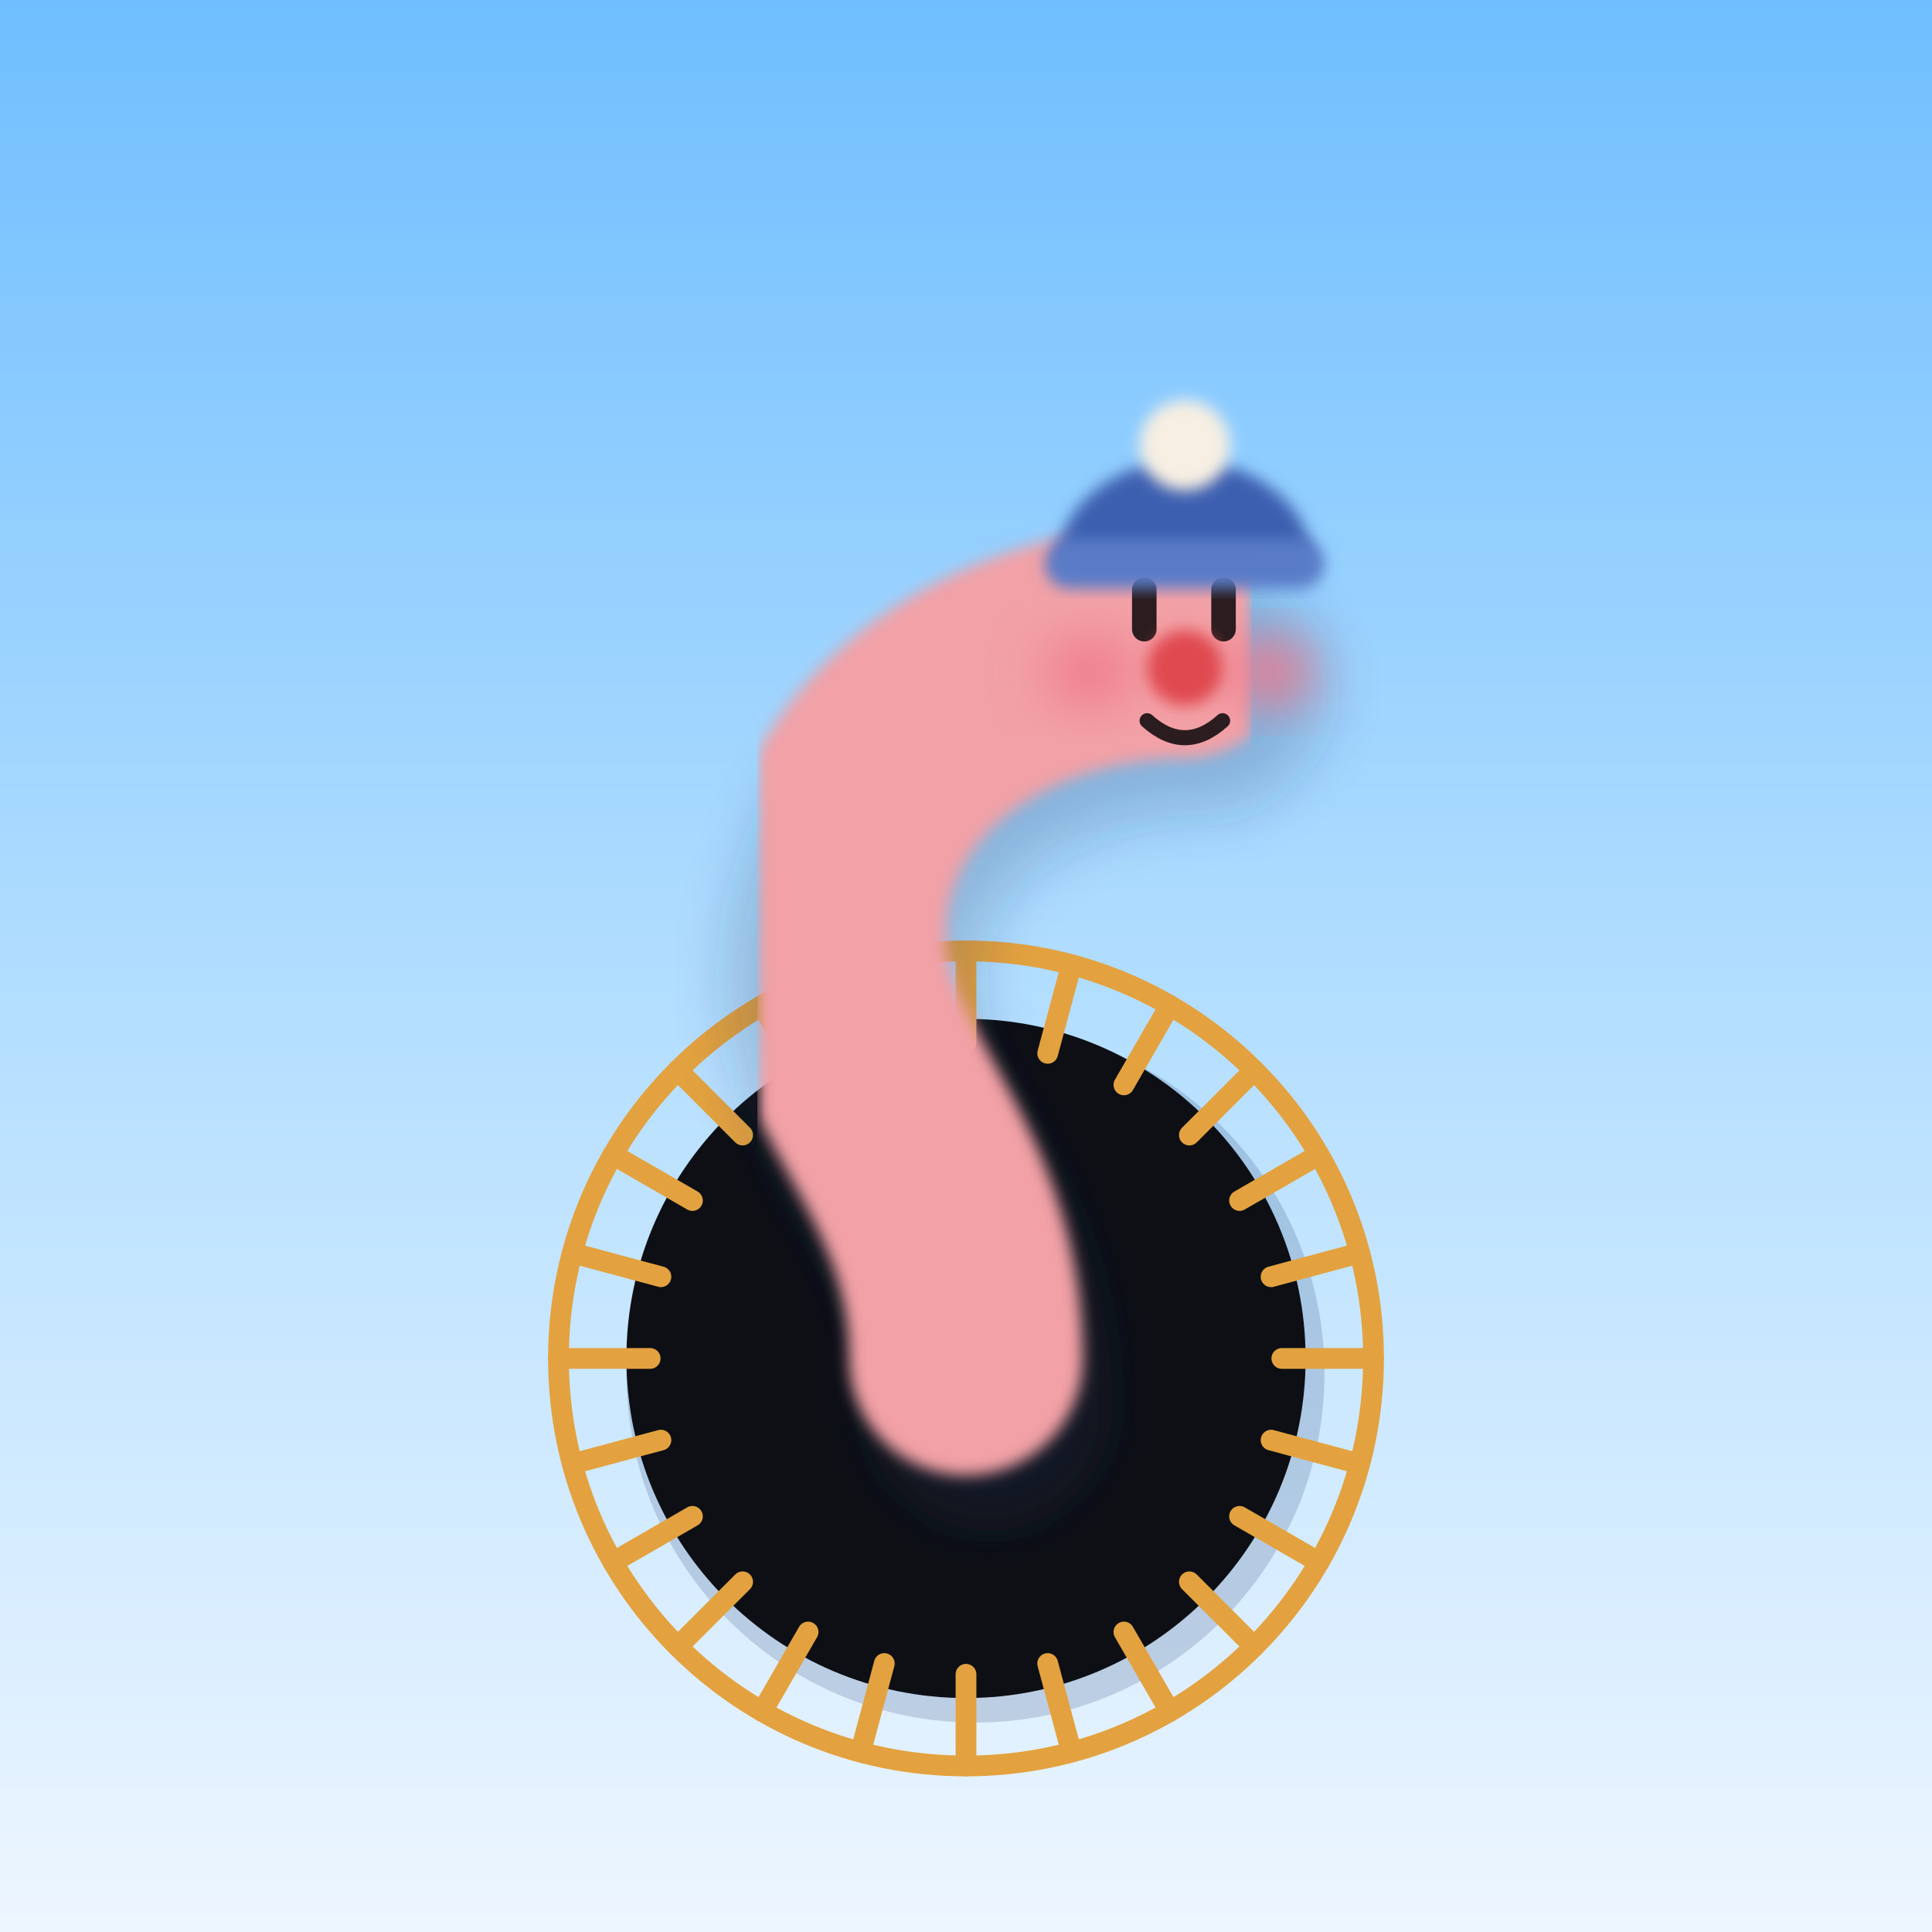
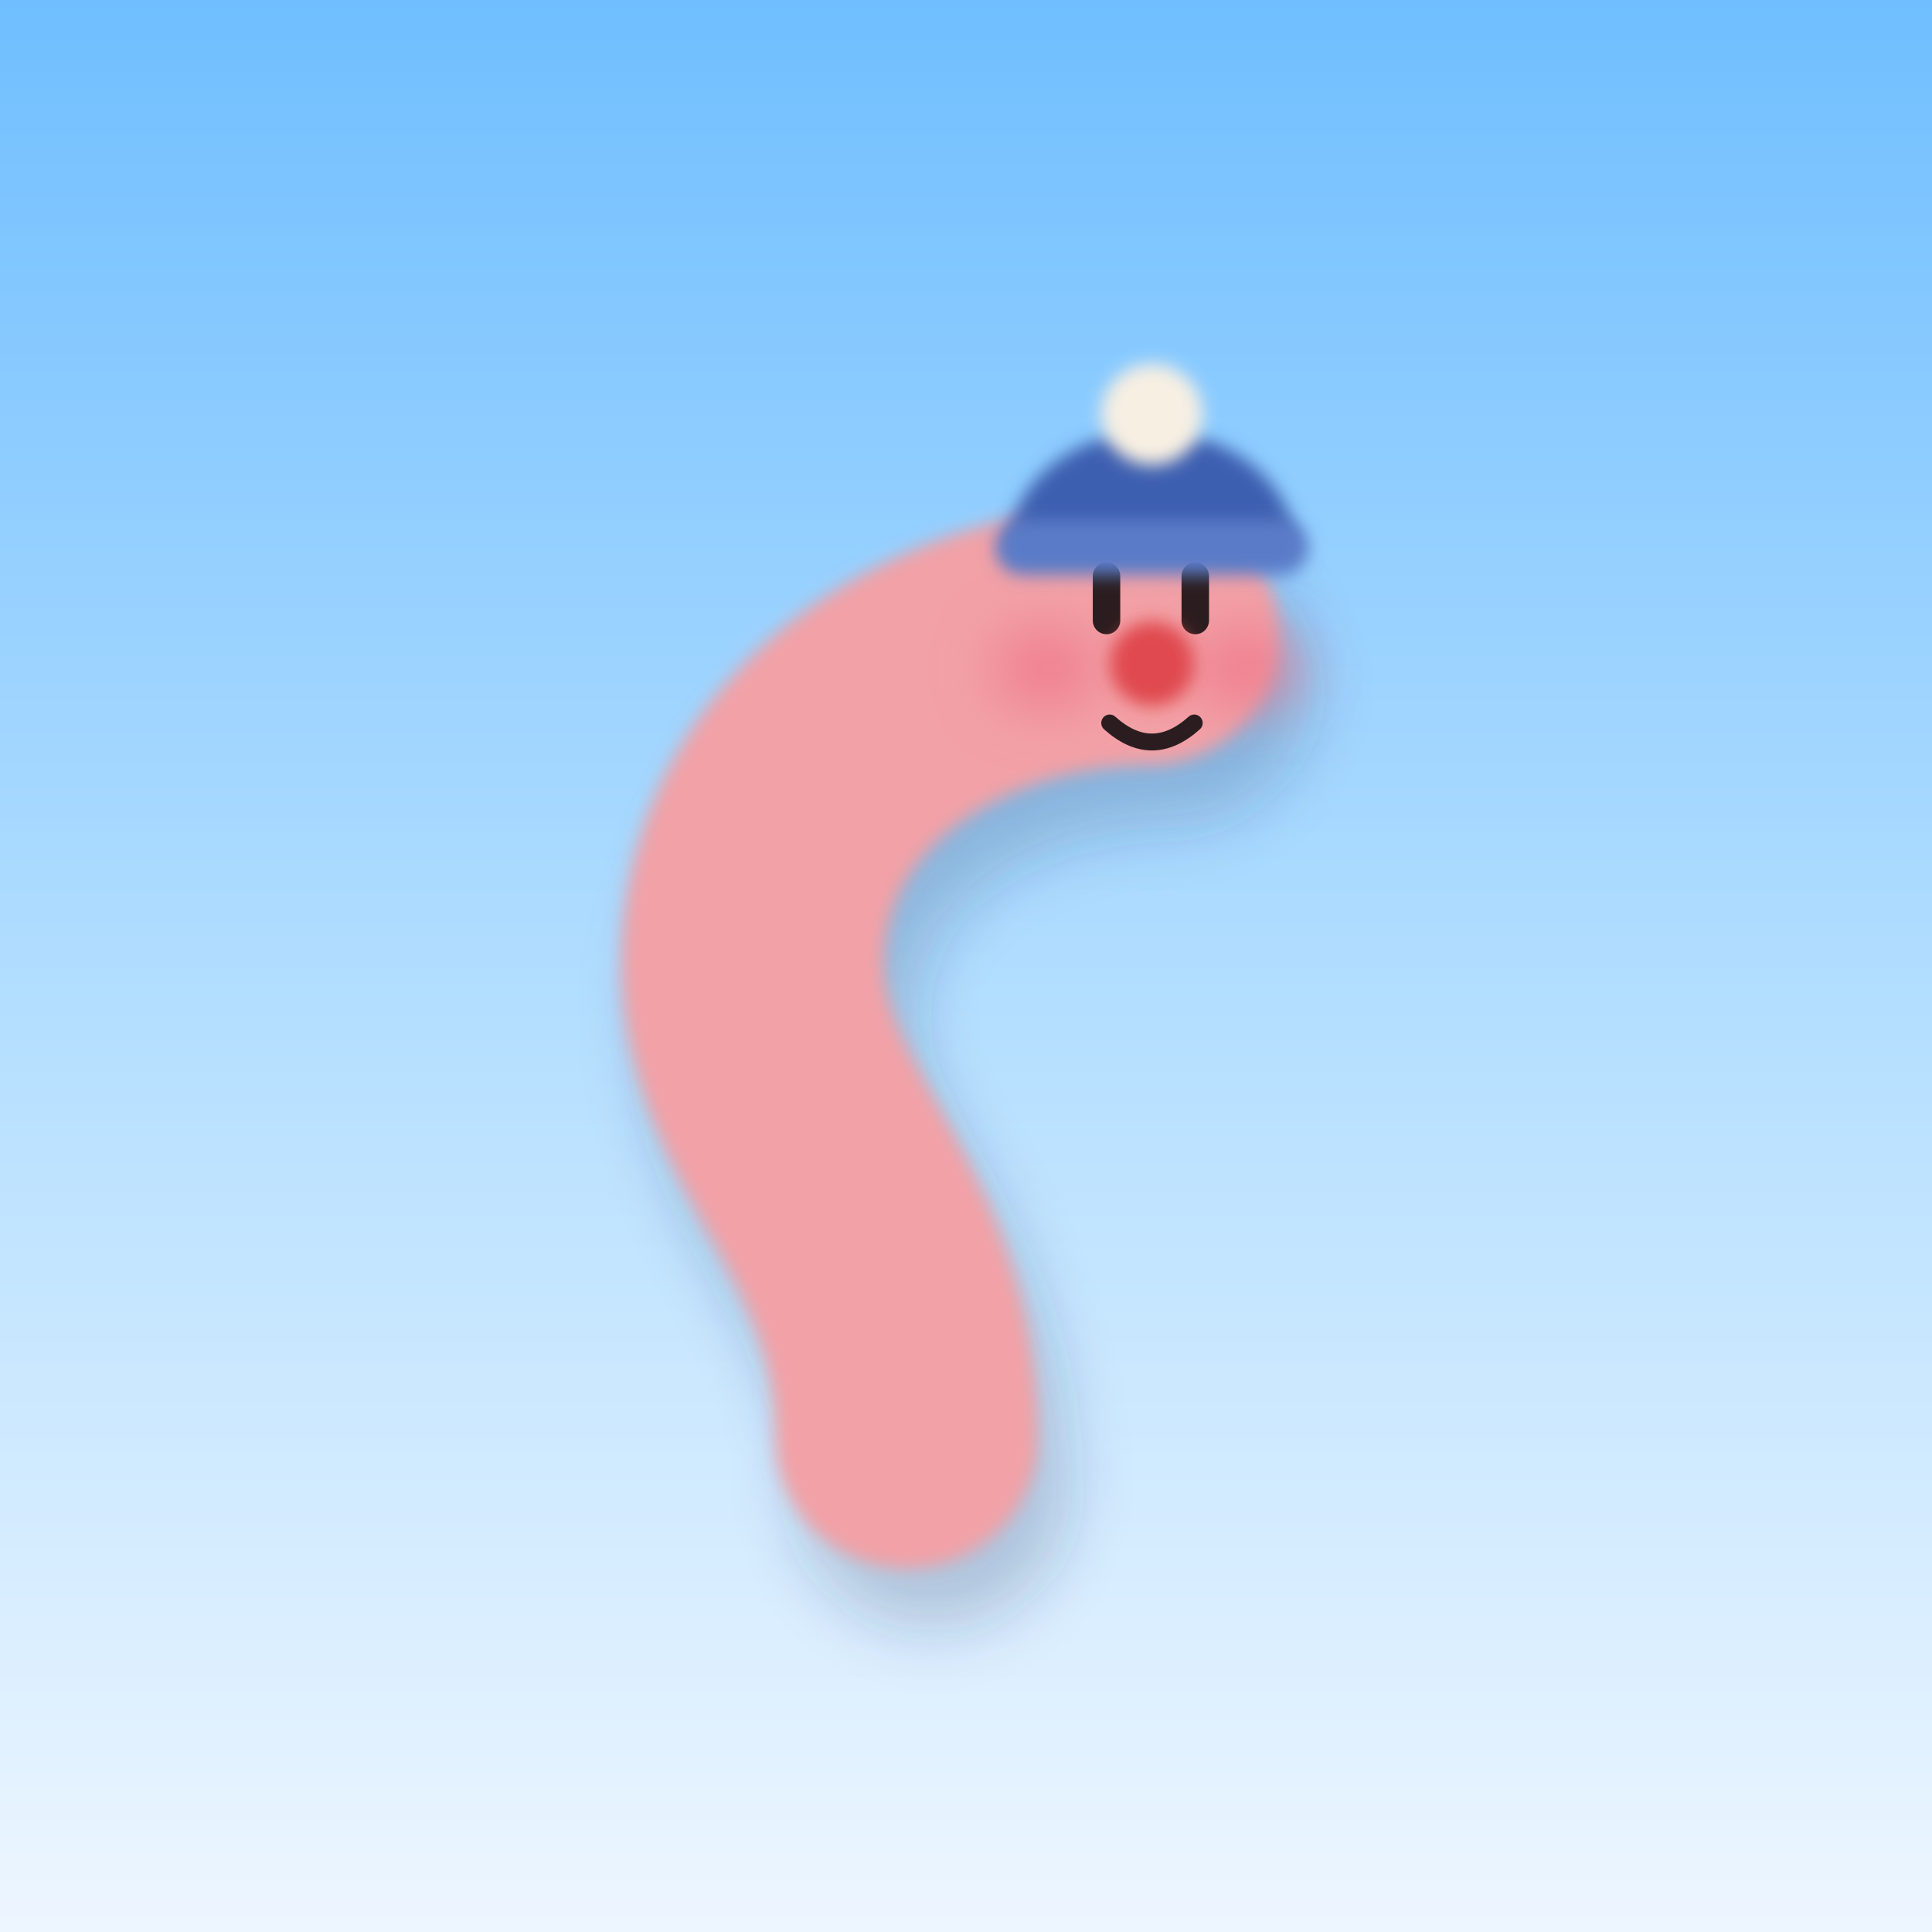
<svg xmlns="http://www.w3.org/2000/svg" viewBox="0 0 1024 1024">
  <defs>
    <linearGradient id="sky" x1="0" y1="0" x2="0" y2="1">
      <stop offset="0" stop-color="#6FBEFF" />
      <stop offset="0.55" stop-color="#B7E0FF" />
      <stop offset="1" stop-color="#EEF6FF" />
    </linearGradient>
-     <filter id="air" x="-20%" y="-20%" width="140%" height="140%">
+     <filter id="air" filterUnits="userSpaceOnUse" x="0" y="0" width="1024" height="1024">
      <feGaussianBlur stdDeviation="4" />
    </filter>
-     <filter id="soft" x="-50%" y="-50%" width="200%" height="200%">
+     <filter id="soft" filterUnits="userSpaceOnUse" x="0" y="0" width="1024" height="1024">
      <feGaussianBlur stdDeviation="14" />
    </filter>
  </defs>
  <rect width="1024" height="1024" fill="url(#sky)" />
-   <circle cx="517" cy="728" r="185" fill="rgba(30,55,100,0.18)" />
-   <circle cx="512" cy="720" r="180" fill="#0D0F14" />
-   <g stroke="#E3A23F" stroke-width="11" stroke-linecap="round">
-     <line x1="679.4" y1="720.0" x2="728.0" y2="720.0" />
-     <line x1="673.7" y1="763.3" x2="720.6" y2="775.9" />
-     <line x1="657.0" y1="803.7" x2="699.1" y2="828.0" />
-     <line x1="630.4" y1="838.4" x2="664.7" y2="872.7" />
-     <line x1="595.7" y1="865.0" x2="620.0" y2="907.1" />
-     <line x1="555.3" y1="881.7" x2="567.9" y2="928.6" />
-     <line x1="512.0" y1="887.4" x2="512.0" y2="936.0" />
-     <line x1="468.7" y1="881.7" x2="456.1" y2="928.6" />
-     <line x1="428.3" y1="865.0" x2="404.0" y2="907.1" />
-     <line x1="393.6" y1="838.4" x2="359.3" y2="872.7" />
-     <line x1="367.0" y1="803.7" x2="324.9" y2="828.0" />
-     <line x1="350.3" y1="763.3" x2="303.4" y2="775.9" />
-     <line x1="344.6" y1="720.0" x2="296.0" y2="720.0" />
-     <line x1="350.3" y1="676.7" x2="303.4" y2="664.1" />
-     <line x1="367.0" y1="636.3" x2="324.9" y2="612.0" />
-     <line x1="393.6" y1="601.6" x2="359.3" y2="567.3" />
-     <line x1="428.3" y1="575.0" x2="404.0" y2="532.9" />
-     <line x1="468.7" y1="558.3" x2="456.1" y2="511.4" />
-     <line x1="512.0" y1="552.6" x2="512.0" y2="504.0" />
-     <line x1="555.3" y1="558.3" x2="567.9" y2="511.4" />
-     <line x1="595.7" y1="575.0" x2="620.0" y2="532.9" />
-     <line x1="630.4" y1="601.6" x2="664.7" y2="567.3" />
-     <line x1="657.0" y1="636.3" x2="699.1" y2="612.0" />
-     <line x1="673.7" y1="676.7" x2="720.6" y2="664.1" />
+   <g transform="translate(512 512) scale(1.12) translate(-540 -497)">
+     <path d="M512 720 C 512 610, 430 570, 440 480 C 450 390, 540 340, 626 340" fill="none" stroke="rgba(30,58,102,0.22)" stroke-width="130" stroke-linecap="round" filter="url(#soft)" transform="translate(12 26)" />
+     <path d="M512 720 C 512 610, 430 570, 440 480 C 450 390, 540 340, 626 340" fill="none" stroke="#F2A1A6" stroke-width="124" stroke-linecap="round" filter="url(#air)" />
+     <g filter="url(#soft)">
+       <ellipse cx="578" cy="356" rx="24" ry="17" fill="#F0788A" />
+       <ellipse cx="672" cy="356" rx="24" ry="17" fill="#F0788A" />
+     </g>
+     <rect x="600" y="306" width="13" height="34" rx="6.5" fill="#2B1D1F" />
+     <rect x="642" y="306" width="13" height="34" rx="6.5" fill="#2B1D1F" />
+     <circle cx="628" cy="354" r="20" fill="#E04A4F" filter="url(#air)" />
+     <path d="M608 382 Q 628 400 648 382" fill="none" stroke="#2B1D1F" stroke-width="8" stroke-linecap="round" />
+     <path d="M560 300 A 68 56 0 0 1 696 300 Z" fill="#3E5FB0" filter="url(#air)" />
+     <rect x="554" y="286" width="148" height="26" rx="13" fill="#5A7BC8" filter="url(#air)" />
+     <circle cx="628" cy="236" r="24" fill="#F7EFE2" filter="url(#air)" />
  </g>
-   <circle cx="512" cy="720" r="216" fill="none" stroke="#E3A23F" stroke-width="11" />
-   <path d="M512 720 C 512 610, 430 570, 440 480 C 450 390, 540 340, 626 340" fill="none" stroke="rgba(30,58,102,0.22)" stroke-width="130" stroke-linecap="round" filter="url(#soft)" transform="translate(12 26)" />
-   <path d="M512 720 C 512 610, 430 570, 440 480 C 450 390, 540 340, 626 340" fill="none" stroke="#F2A1A6" stroke-width="124" stroke-linecap="round" filter="url(#air)" />
-   <g filter="url(#soft)">
-     <ellipse cx="578" cy="356" rx="24" ry="17" fill="#F0788A" />
-     <ellipse cx="672" cy="356" rx="24" ry="17" fill="#F0788A" />
-   </g>
-   <rect x="600" y="306" width="13" height="34" rx="6.5" fill="#2B1D1F" />
-   <rect x="642" y="306" width="13" height="34" rx="6.5" fill="#2B1D1F" />
-   <circle cx="628" cy="354" r="20" fill="#E04A4F" filter="url(#air)" />
-   <path d="M608 382 Q 628 400 648 382" fill="none" stroke="#2B1D1F" stroke-width="8" stroke-linecap="round" />
-   <path d="M560 300 A 68 56 0 0 1 696 300 Z" fill="#3E5FB0" filter="url(#air)" />
-   <rect x="554" y="286" width="148" height="26" rx="13" fill="#5A7BC8" filter="url(#air)" />
-   <circle cx="628" cy="236" r="24" fill="#F7EFE2" filter="url(#air)" />
</svg>
